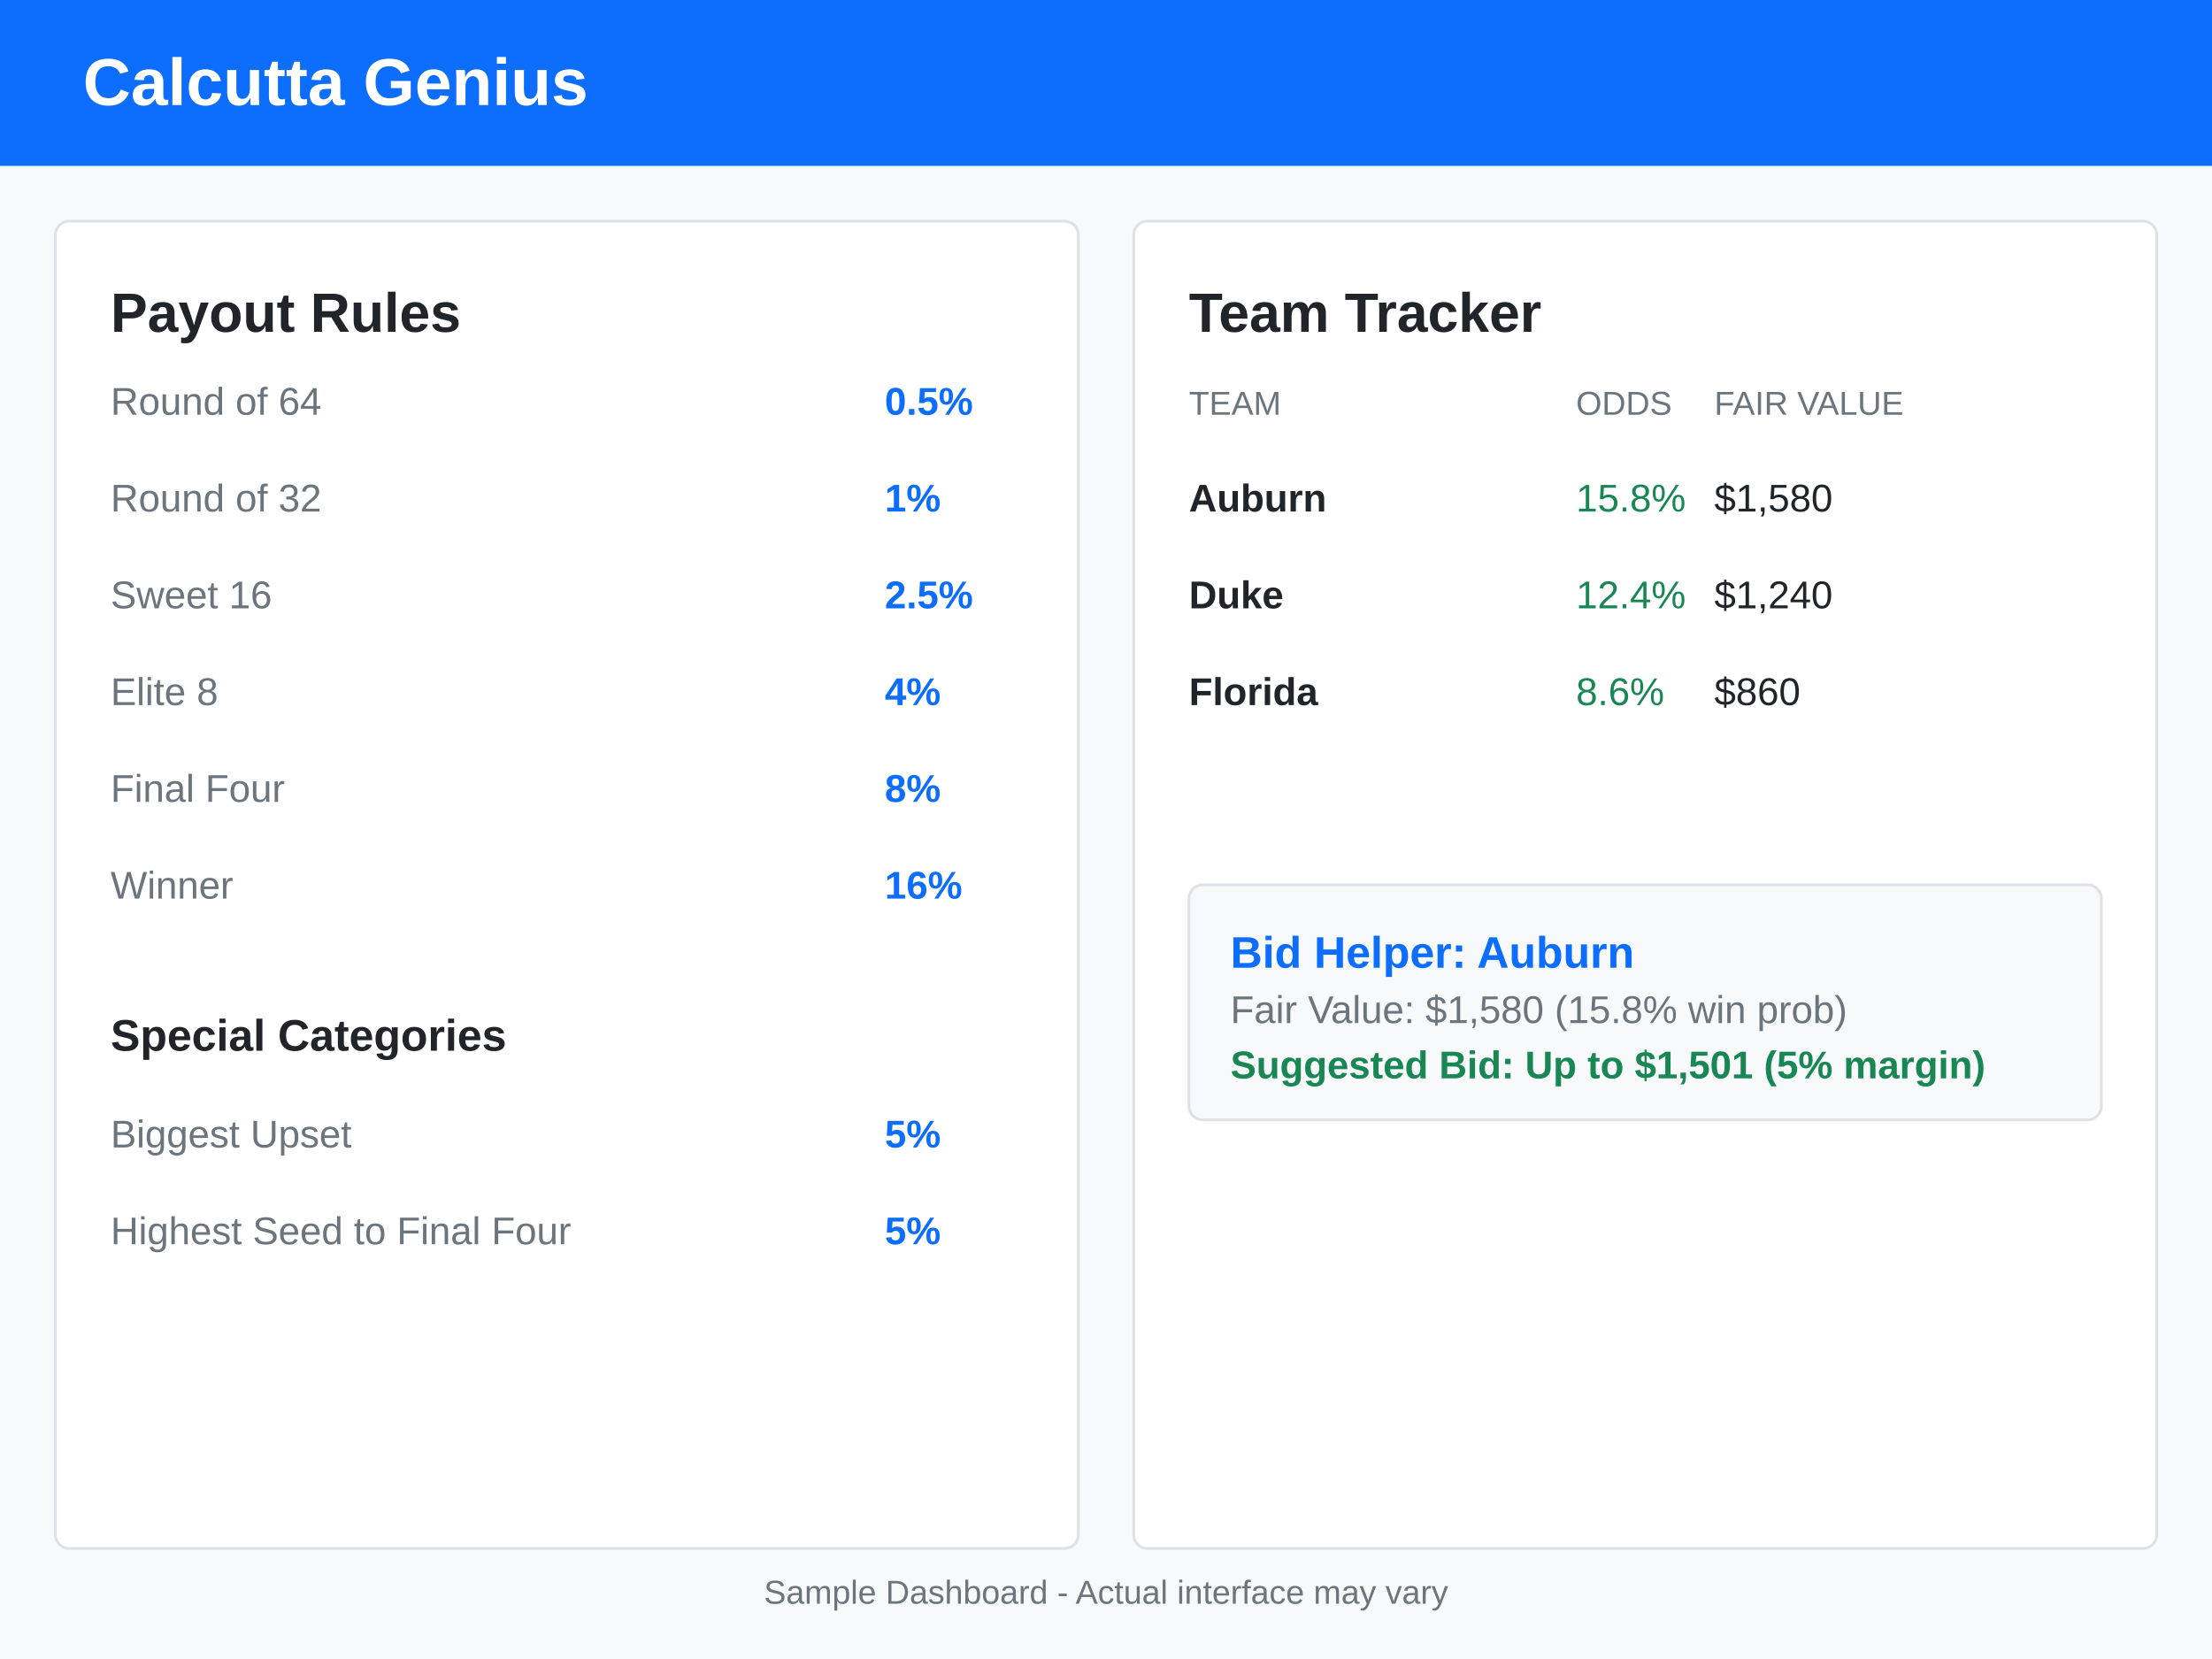
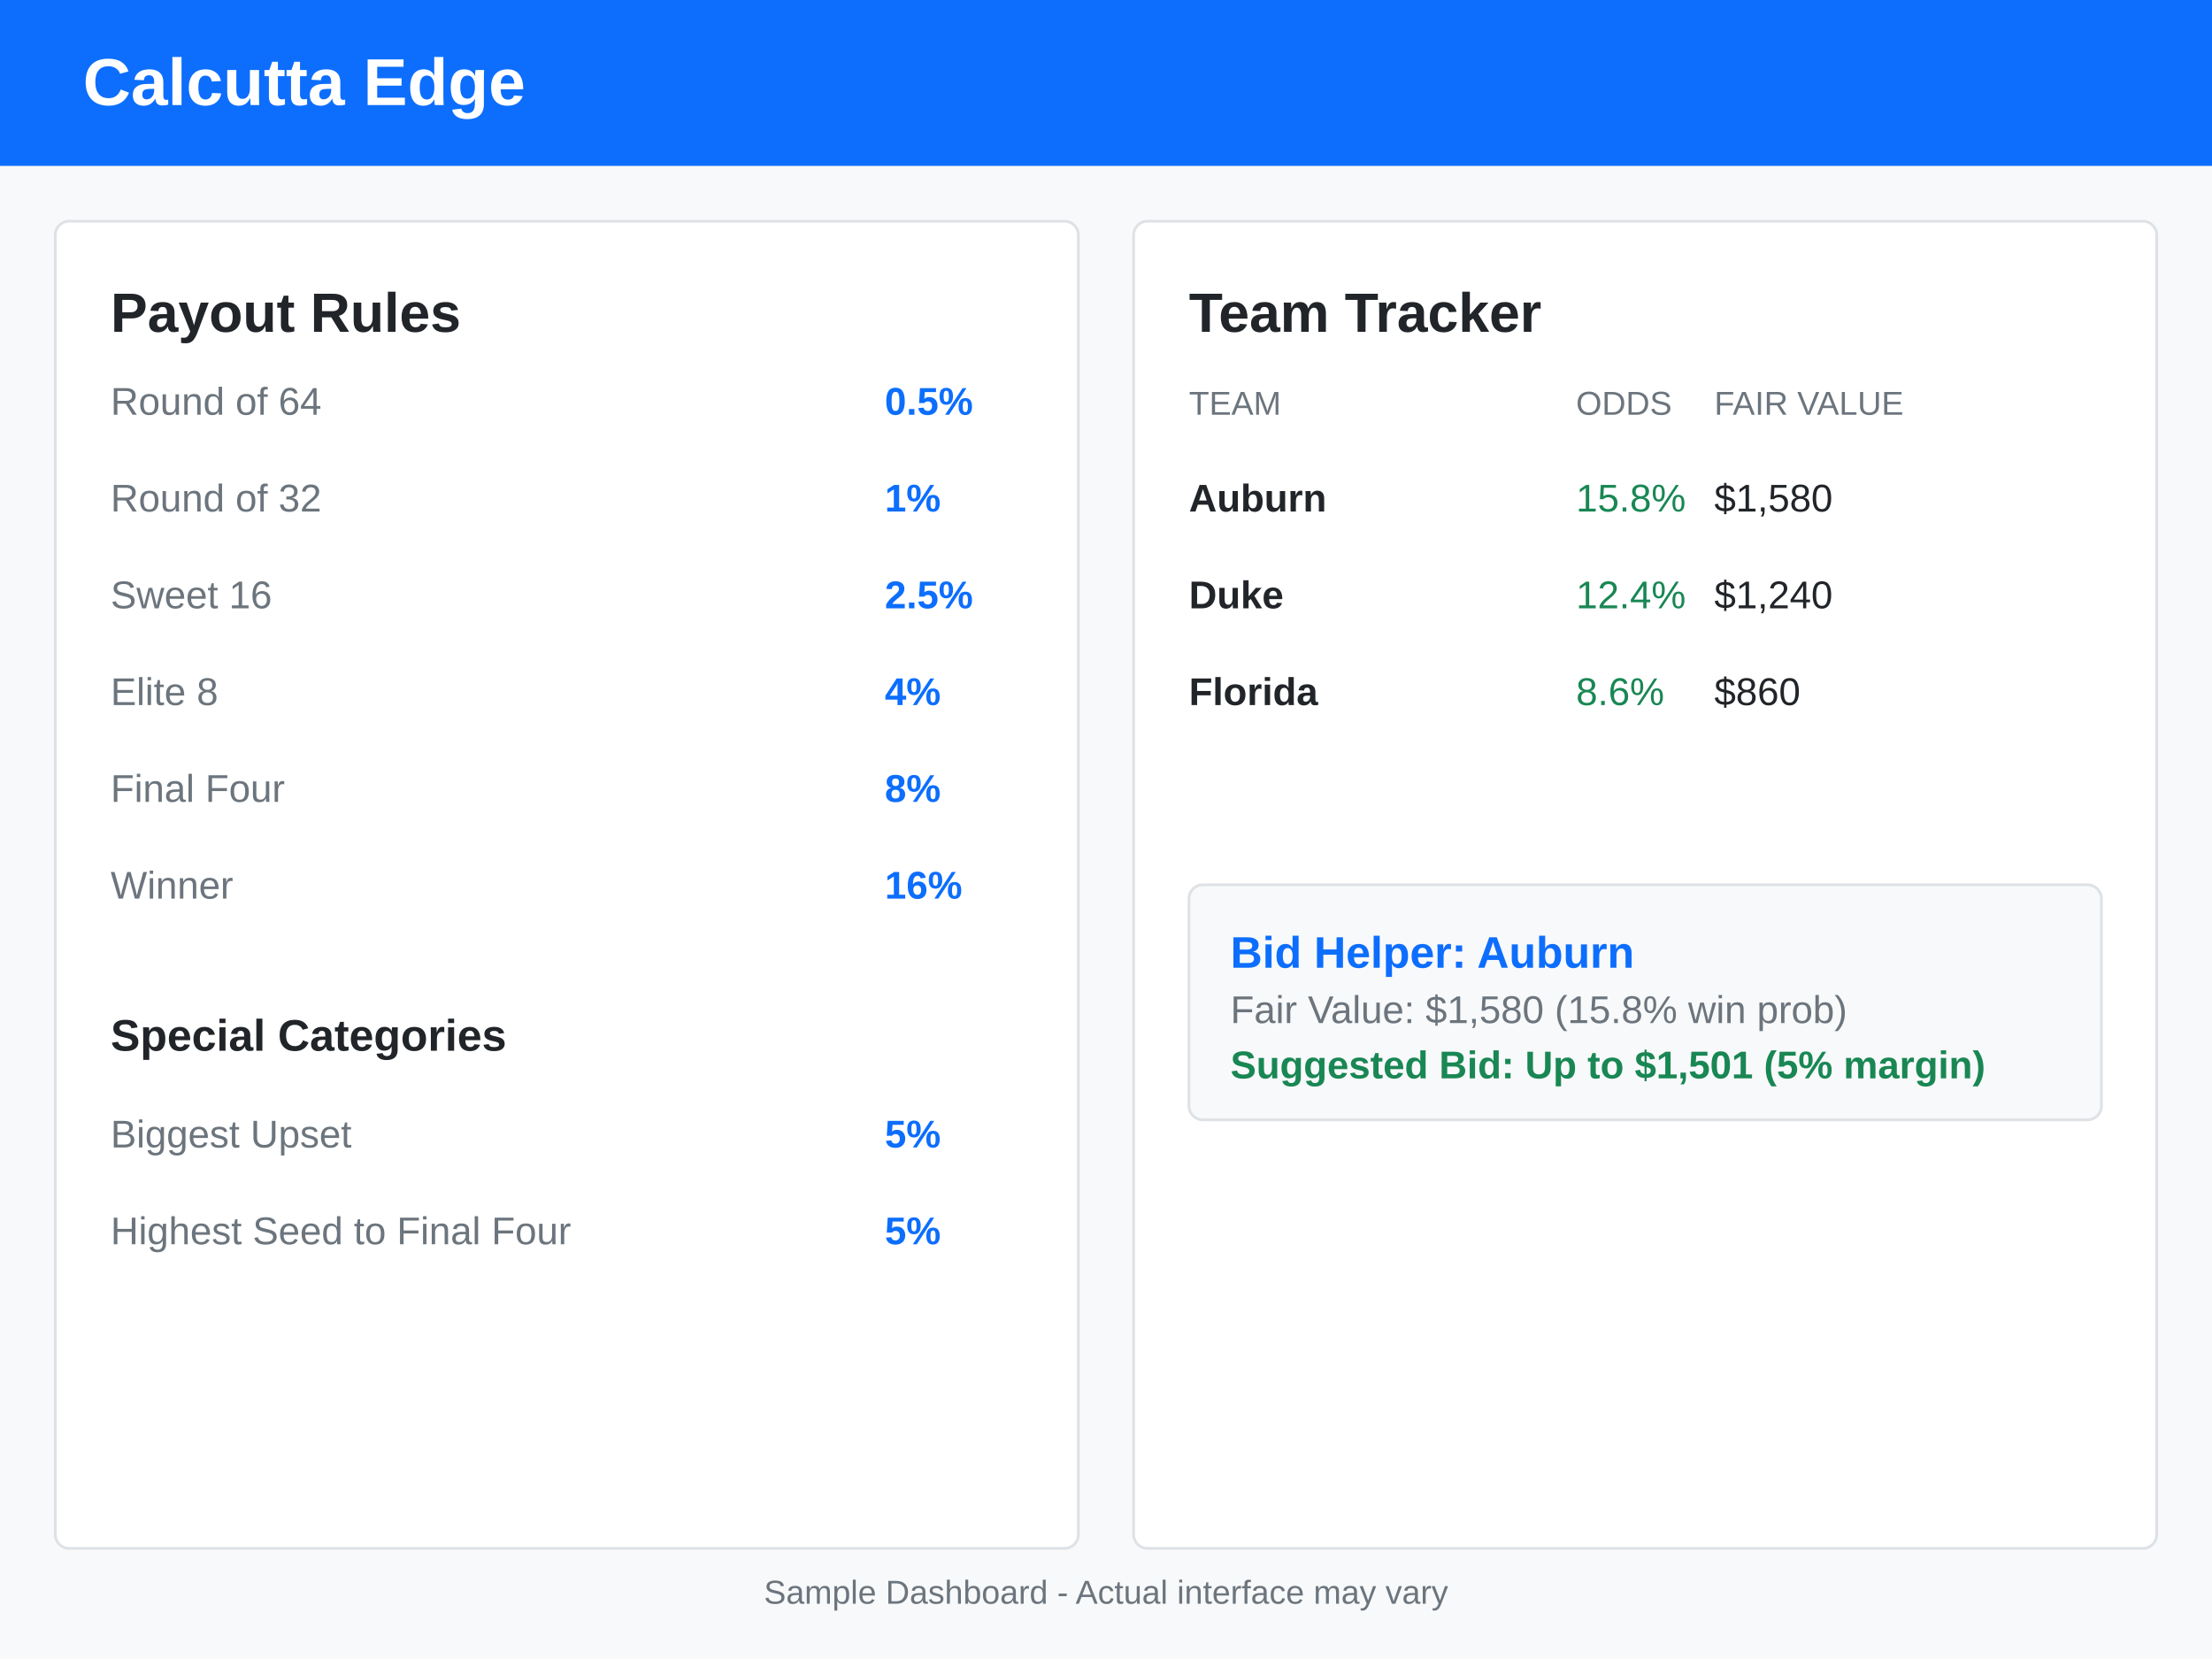
<svg xmlns="http://www.w3.org/2000/svg" width="800" height="600">
  <rect width="100%" height="100%" fill="#f8f9fa" />
  <rect width="800" height="60" fill="#0d6efd" />
-   <text x="30" y="38" fill="white" font-family="Arial" font-size="24" font-weight="bold">Calcutta Genius</text>
+   <text x="30" y="38" fill="white" font-family="Arial" font-size="24" font-weight="bold">Calcutta Edge</text>
  <g transform="translate(20,80)">
    <rect width="370" height="480" fill="white" stroke="#dee2e6" rx="5" />
    <text x="20" y="40" font-family="Arial" font-size="20" fill="#212529" font-weight="bold">Payout Rules</text>
    <g transform="translate(20,70)">
      <text font-family="Arial" font-size="14" fill="#6c757d">Round of 64</text>
      <text x="280" y="0" font-family="Arial" font-size="14" fill="#0d6efd" font-weight="bold">0.5%</text>
      <text y="35" font-family="Arial" font-size="14" fill="#6c757d">Round of 32</text>
      <text x="280" y="35" font-family="Arial" font-size="14" fill="#0d6efd" font-weight="bold">1%</text>
      <text y="70" font-family="Arial" font-size="14" fill="#6c757d">Sweet 16</text>
      <text x="280" y="70" font-family="Arial" font-size="14" fill="#0d6efd" font-weight="bold">2.5%</text>
      <text y="105" font-family="Arial" font-size="14" fill="#6c757d">Elite 8</text>
      <text x="280" y="105" font-family="Arial" font-size="14" fill="#0d6efd" font-weight="bold">4%</text>
      <text y="140" font-family="Arial" font-size="14" fill="#6c757d">Final Four</text>
      <text x="280" y="140" font-family="Arial" font-size="14" fill="#0d6efd" font-weight="bold">8%</text>
      <text y="175" font-family="Arial" font-size="14" fill="#6c757d">Winner</text>
      <text x="280" y="175" font-family="Arial" font-size="14" fill="#0d6efd" font-weight="bold">16%</text>
    </g>
    <g transform="translate(20,300)">
      <text font-family="Arial" font-size="16" fill="#212529" font-weight="bold">Special Categories</text>
      <text y="35" font-family="Arial" font-size="14" fill="#6c757d">Biggest Upset</text>
      <text x="280" y="35" font-family="Arial" font-size="14" fill="#0d6efd" font-weight="bold">5%</text>
      <text y="70" font-family="Arial" font-size="14" fill="#6c757d">Highest Seed to Final Four</text>
      <text x="280" y="70" font-family="Arial" font-size="14" fill="#0d6efd" font-weight="bold">5%</text>
    </g>
    <g transform="translate(390,0)">
      <rect width="370" height="480" fill="white" stroke="#dee2e6" rx="5" />
      <text x="20" y="40" font-family="Arial" font-size="20" fill="#212529" font-weight="bold">Team Tracker</text>
      <g transform="translate(20,70)">
        <text font-family="Arial" font-size="12" fill="#6c757d">TEAM</text>
        <text x="140" font-family="Arial" font-size="12" fill="#6c757d">ODDS</text>
        <text x="190" font-family="Arial" font-size="12" fill="#6c757d">FAIR VALUE</text>
        <g transform="translate(0,35)">
          <text font-family="Arial" font-size="14" fill="#212529" font-weight="bold">Auburn</text>
          <text x="140" font-family="Arial" font-size="14" fill="#198754">15.8%</text>
          <text x="190" font-family="Arial" font-size="14" fill="#212529">$1,580</text>
        </g>
        <g transform="translate(0,70)">
          <text font-family="Arial" font-size="14" fill="#212529" font-weight="bold">Duke</text>
          <text x="140" font-family="Arial" font-size="14" fill="#198754">12.4%</text>
          <text x="190" font-family="Arial" font-size="14" fill="#212529">$1,240</text>
        </g>
        <g transform="translate(0,105)">
          <text font-family="Arial" font-size="14" fill="#212529" font-weight="bold">Florida</text>
          <text x="140" font-family="Arial" font-size="14" fill="#198754">8.6%</text>
          <text x="190" font-family="Arial" font-size="14" fill="#212529">$860</text>
        </g>
      </g>
      <g transform="translate(20,240)">
        <rect width="330" height="85" fill="#f8f9fa" stroke="#dee2e6" rx="5" />
        <text x="15" y="30" font-family="Arial" font-size="16" fill="#0d6efd" font-weight="bold">Bid Helper: Auburn</text>
        <text x="15" y="50" font-family="Arial" font-size="14" fill="#6c757d">Fair Value: $1,580 (15.8% win prob)</text>
        <text x="15" y="70" font-family="Arial" font-size="14" fill="#198754" font-weight="bold">Suggested Bid: Up to $1,501 (5% margin)</text>
      </g>
    </g>
  </g>
  <text x="400" y="580" font-family="Arial" font-size="12" fill="#6c757d" text-anchor="middle">
        Sample Dashboard - Actual interface may vary
    </text>
</svg>
